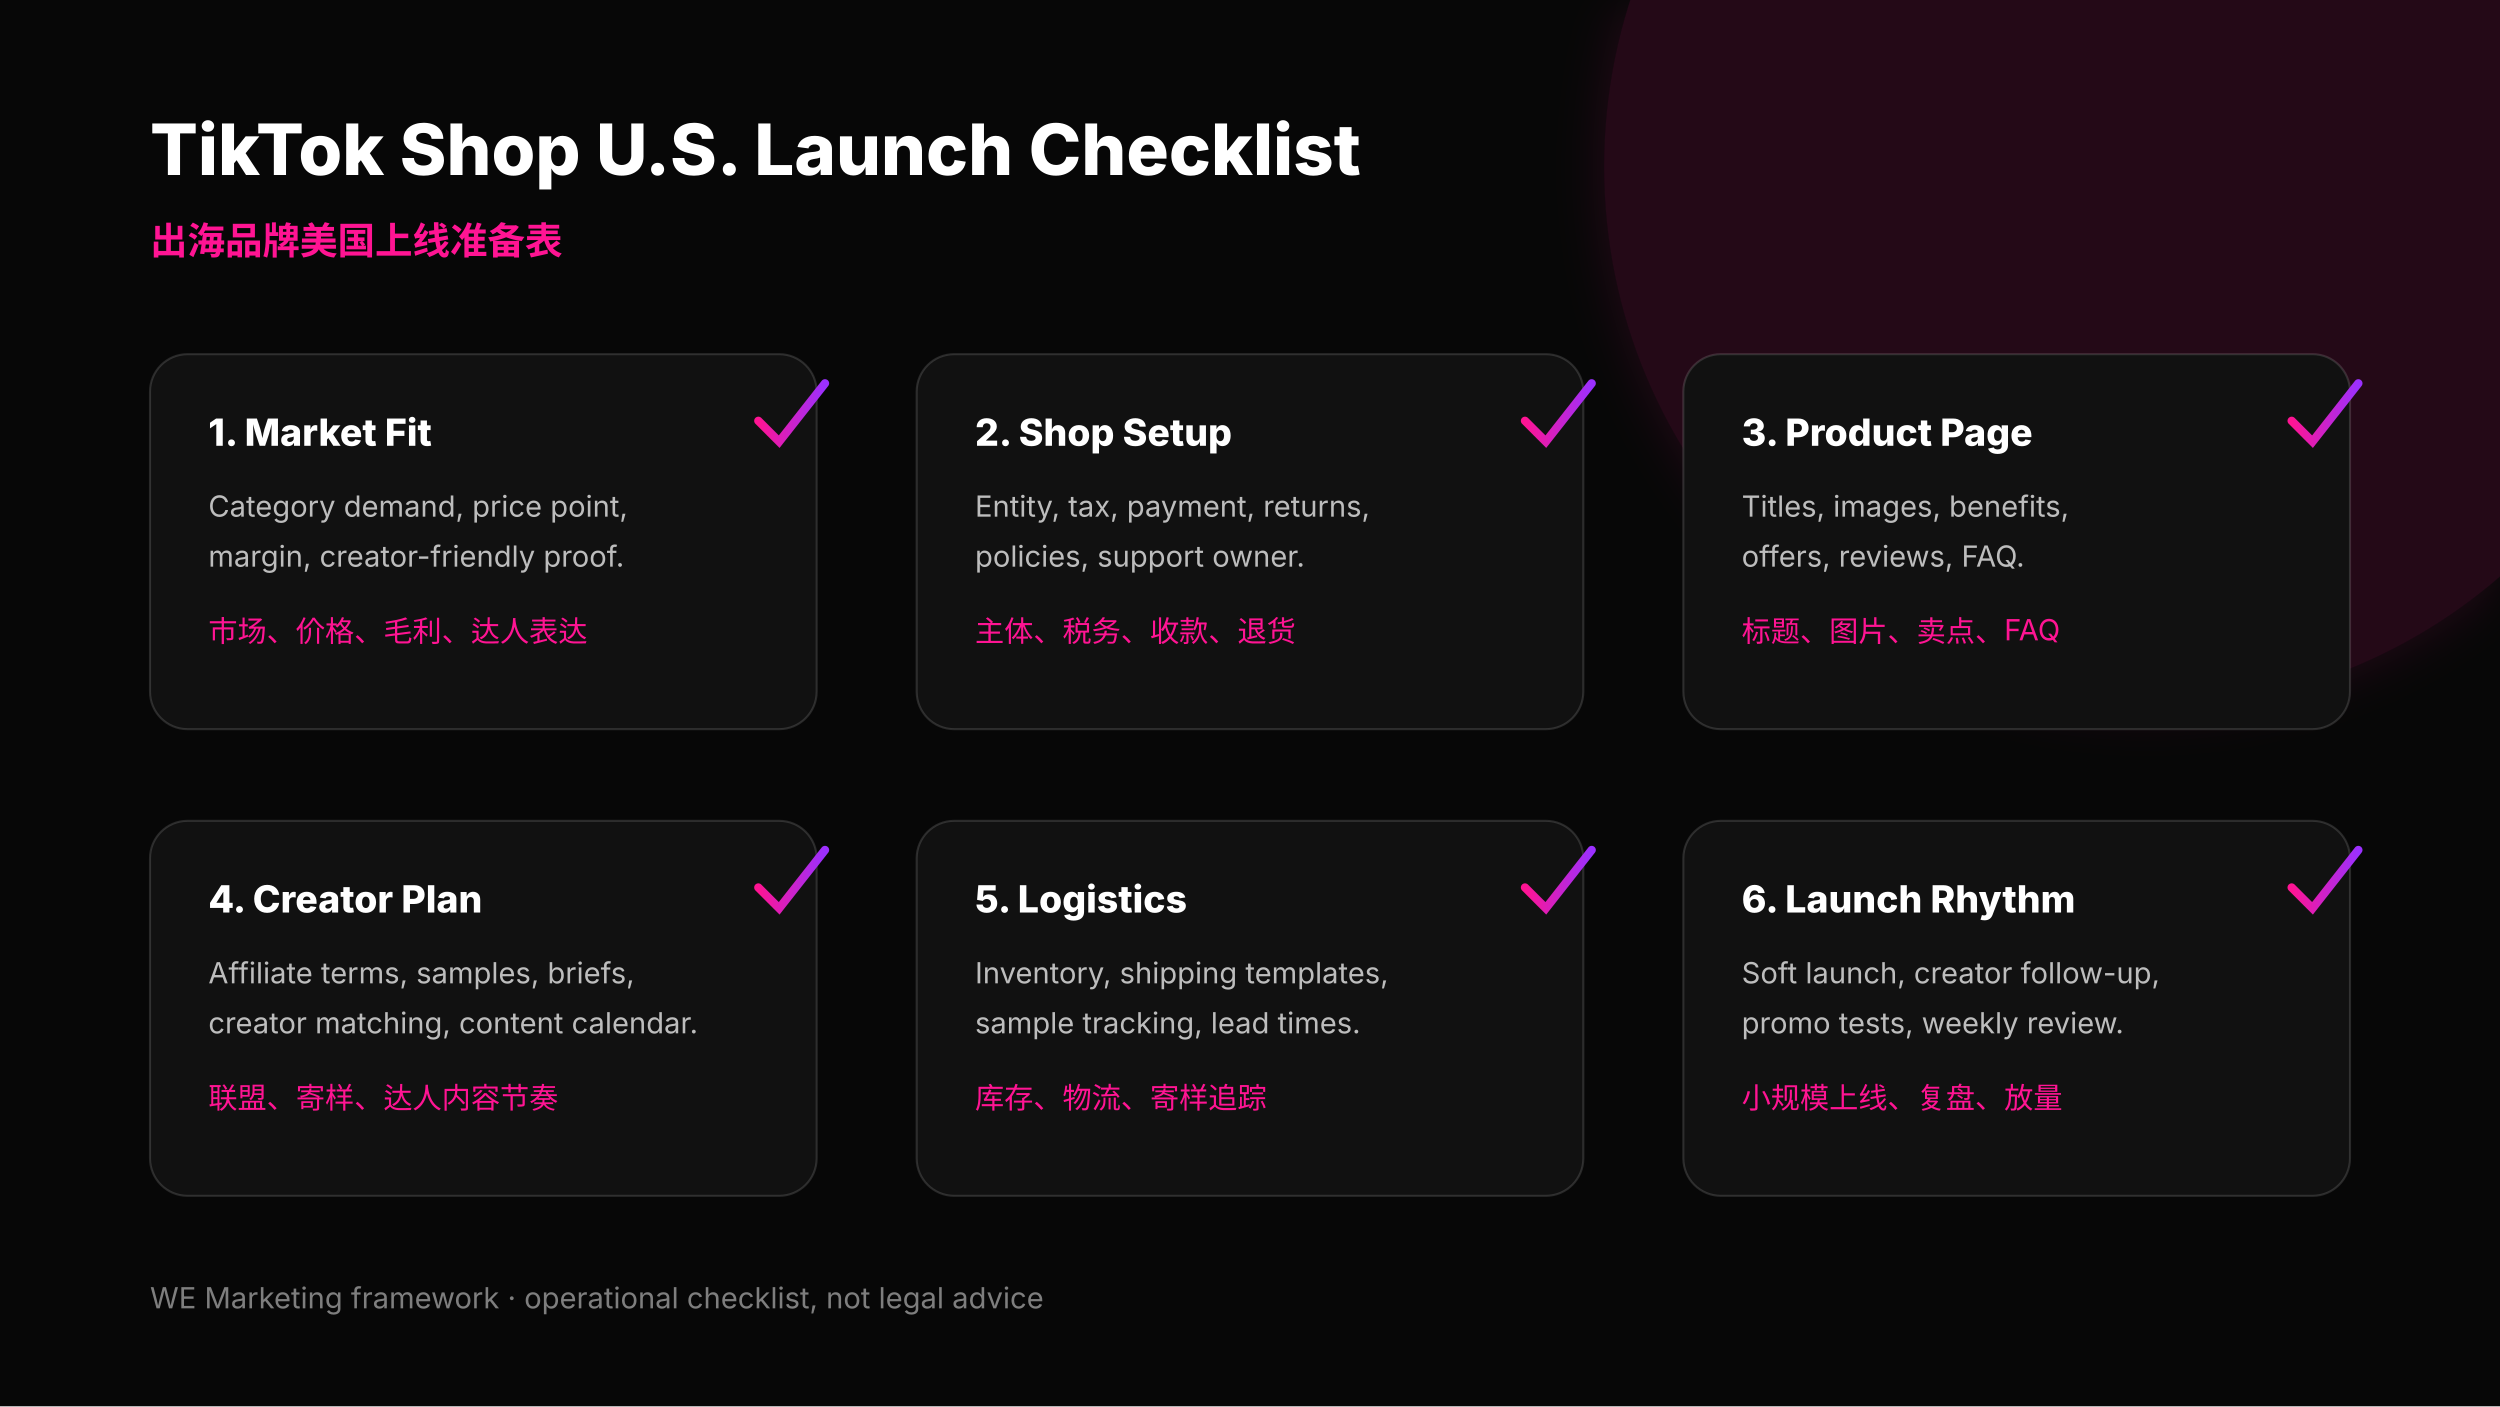
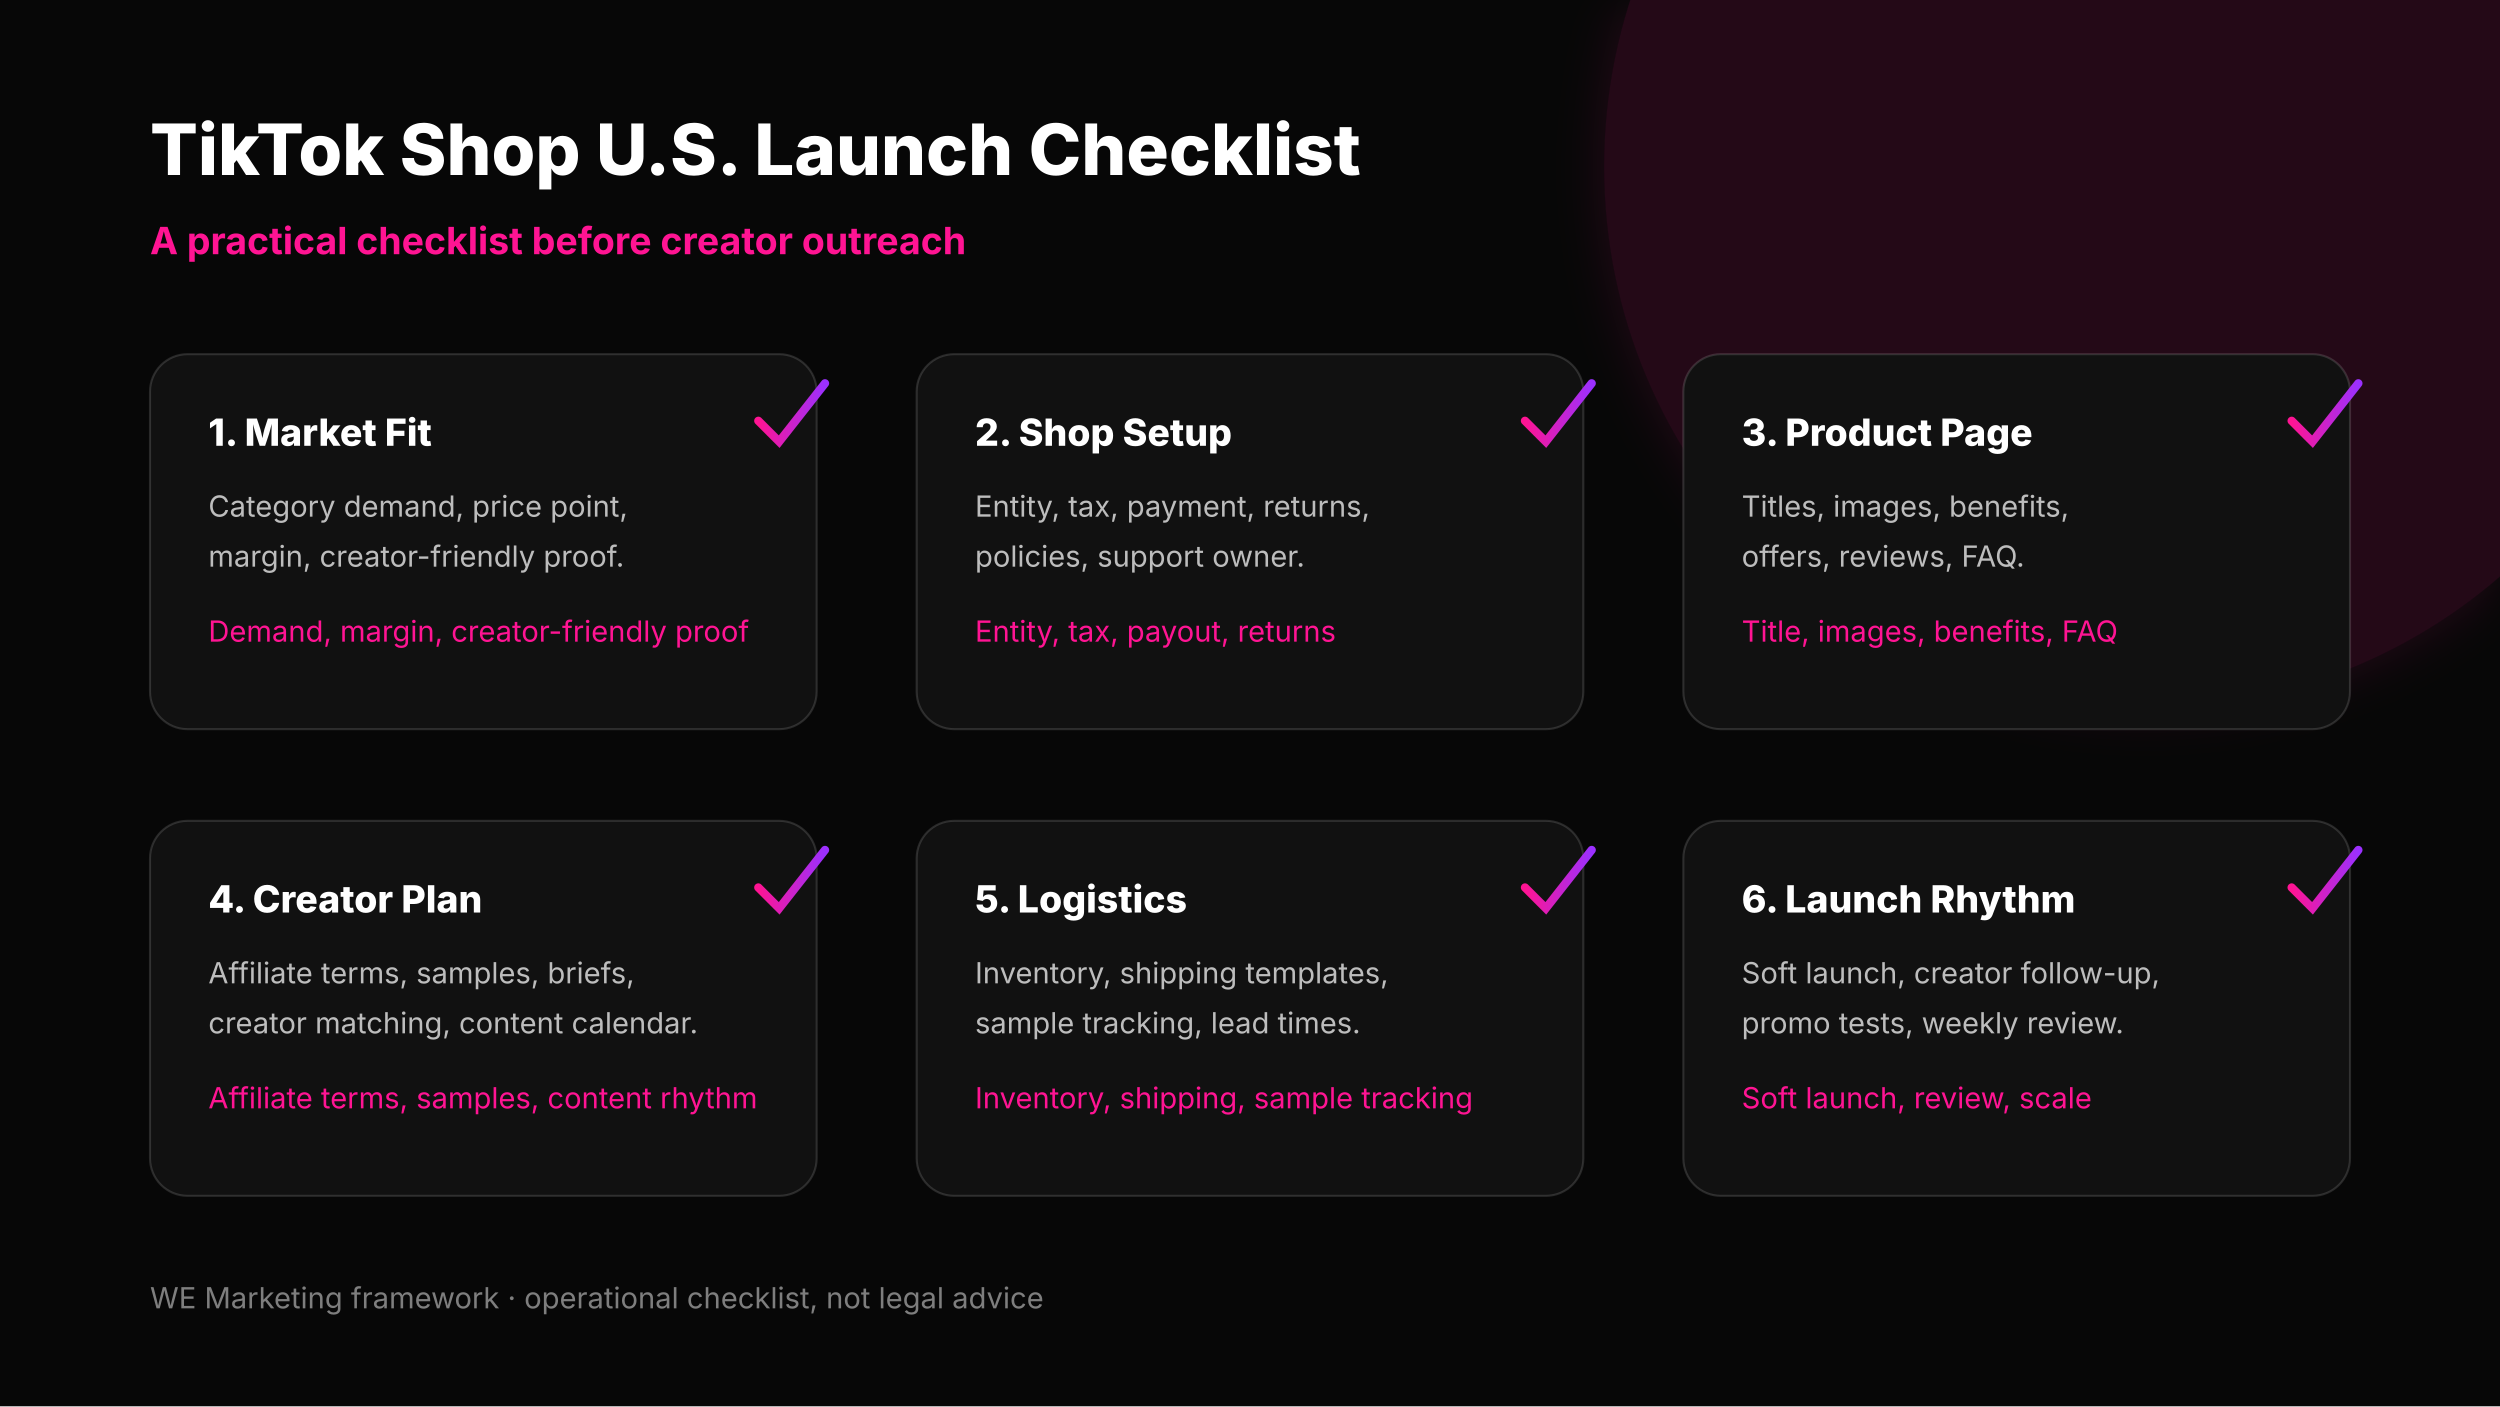
<svg xmlns="http://www.w3.org/2000/svg" width="1200" height="675" viewBox="0 0 1200 675" role="img" aria-labelledby="title desc">
  <defs>
    <linearGradient id="pink" x1="0" x2="1">
      <stop stop-color="#FF1493" />
      <stop offset="1" stop-color="#9B30FF" />
    </linearGradient>
    <filter id="glow">
      <feGaussianBlur stdDeviation="12" result="b" />
      <feMerge>
        <feMergeNode in="b" />
        <feMergeNode in="SourceGraphic" />
      </feMerge>
    </filter>
  </defs>
  <rect width="1200" height="675" fill="#070707" />
  <circle cx="1030" cy="80" r="260" fill="#FF1493" opacity=".12" filter="url(#glow)" />
  <text x="72" y="84" fill="#fff" font-family="Inter, Arial, sans-serif" font-size="34" font-weight="800">TikTok Shop U.S. Launch Checklist</text>
-   <text x="72" y="122" fill="#FF1493" font-family="Inter, Arial, sans-serif" font-size="18" font-weight="700">出海品牌美国上线准备表</text>
+   <text x="72" y="122" fill="#FF1493" font-family="Inter, Arial, sans-serif" font-size="18" font-weight="700">A practical checklist before creator outreach</text>
  <g transform="translate(72 170)" font-family="Inter, Arial, sans-serif">
    <g fill="#111" stroke="rgba(255,255,255,.14)">
      <rect x="0" y="0" width="320" height="180" rx="18" />
      <rect x="368" y="0" width="320" height="180" rx="18" />
      <rect x="736" y="0" width="320" height="180" rx="18" />
      <rect x="0" y="224" width="320" height="180" rx="18" />
      <rect x="368" y="224" width="320" height="180" rx="18" />
      <rect x="736" y="224" width="320" height="180" rx="18" />
    </g>
    <g font-size="18" font-weight="800" fill="#fff">
      <text x="28" y="44">1. Market Fit</text>
      <text x="396" y="44">2. Shop Setup</text>
      <text x="764" y="44">3. Product Page</text>
      <text x="28" y="268">4. Creator Plan</text>
      <text x="396" y="268">5. Logistics</text>
      <text x="764" y="268">6. Launch Rhythm</text>
    </g>
    <g font-size="14" fill="rgba(255,255,255,.72)">
      <text x="28" y="78">Category demand, price point,</text>
      <text x="28" y="102">margin, creator-friendly proof.</text>
-       <text x="28" y="138" fill="#FF1493">市场、价格、毛利、达人表达</text>
+       <text x="28" y="138" fill="#FF1493">Demand, margin, creator-friendly proof</text>
      <text x="396" y="78">Entity, tax, payment, returns,</text>
      <text x="396" y="102">policies, support owner.</text>
-       <text x="396" y="138" fill="#FF1493">主体、税务、收款、退货</text>
+       <text x="396" y="138" fill="#FF1493">Entity, tax, payout, returns</text>
      <text x="764" y="78">Titles, images, benefits,</text>
      <text x="764" y="102">offers, reviews, FAQ.</text>
-       <text x="764" y="138" fill="#FF1493">标题、图片、卖点、FAQ</text>
+       <text x="764" y="138" fill="#FF1493">Title, images, benefits, FAQ</text>
      <text x="28" y="302">Affiliate terms, samples, briefs,</text>
      <text x="28" y="326">creator matching, content calendar.</text>
-       <text x="28" y="362" fill="#FF1493">联盟、寄样、达人内容节奏</text>
+       <text x="28" y="362" fill="#FF1493">Affiliate terms, samples, content rhythm</text>
      <text x="396" y="302">Inventory, shipping templates,</text>
      <text x="396" y="326">sample tracking, lead times.</text>
-       <text x="396" y="362" fill="#FF1493">库存、物流、寄样追踪</text>
+       <text x="396" y="362" fill="#FF1493">Inventory, shipping, sample tracking</text>
      <text x="764" y="302">Soft launch, creator follow-up,</text>
      <text x="764" y="326">promo tests, weekly review.</text>
-       <text x="764" y="362" fill="#FF1493">小规模上线、复盘、放量</text>
+       <text x="764" y="362" fill="#FF1493">Soft launch, review, scale</text>
    </g>
    <g fill="none" stroke="url(#pink)" stroke-width="4" stroke-linecap="round">
      <path d="M292 32 l10 10 l22 -28" />
      <path d="M660 32 l10 10 l22 -28" />
      <path d="M1028 32 l10 10 l22 -28" />
      <path d="M292 256 l10 10 l22 -28" />
      <path d="M660 256 l10 10 l22 -28" />
      <path d="M1028 256 l10 10 l22 -28" />
    </g>
  </g>
  <text x="72" y="628" fill="rgba(255,255,255,.48)" font-family="Inter, Arial, sans-serif" font-size="14">WE Marketing framework · operational checklist, not legal advice</text>
</svg>
